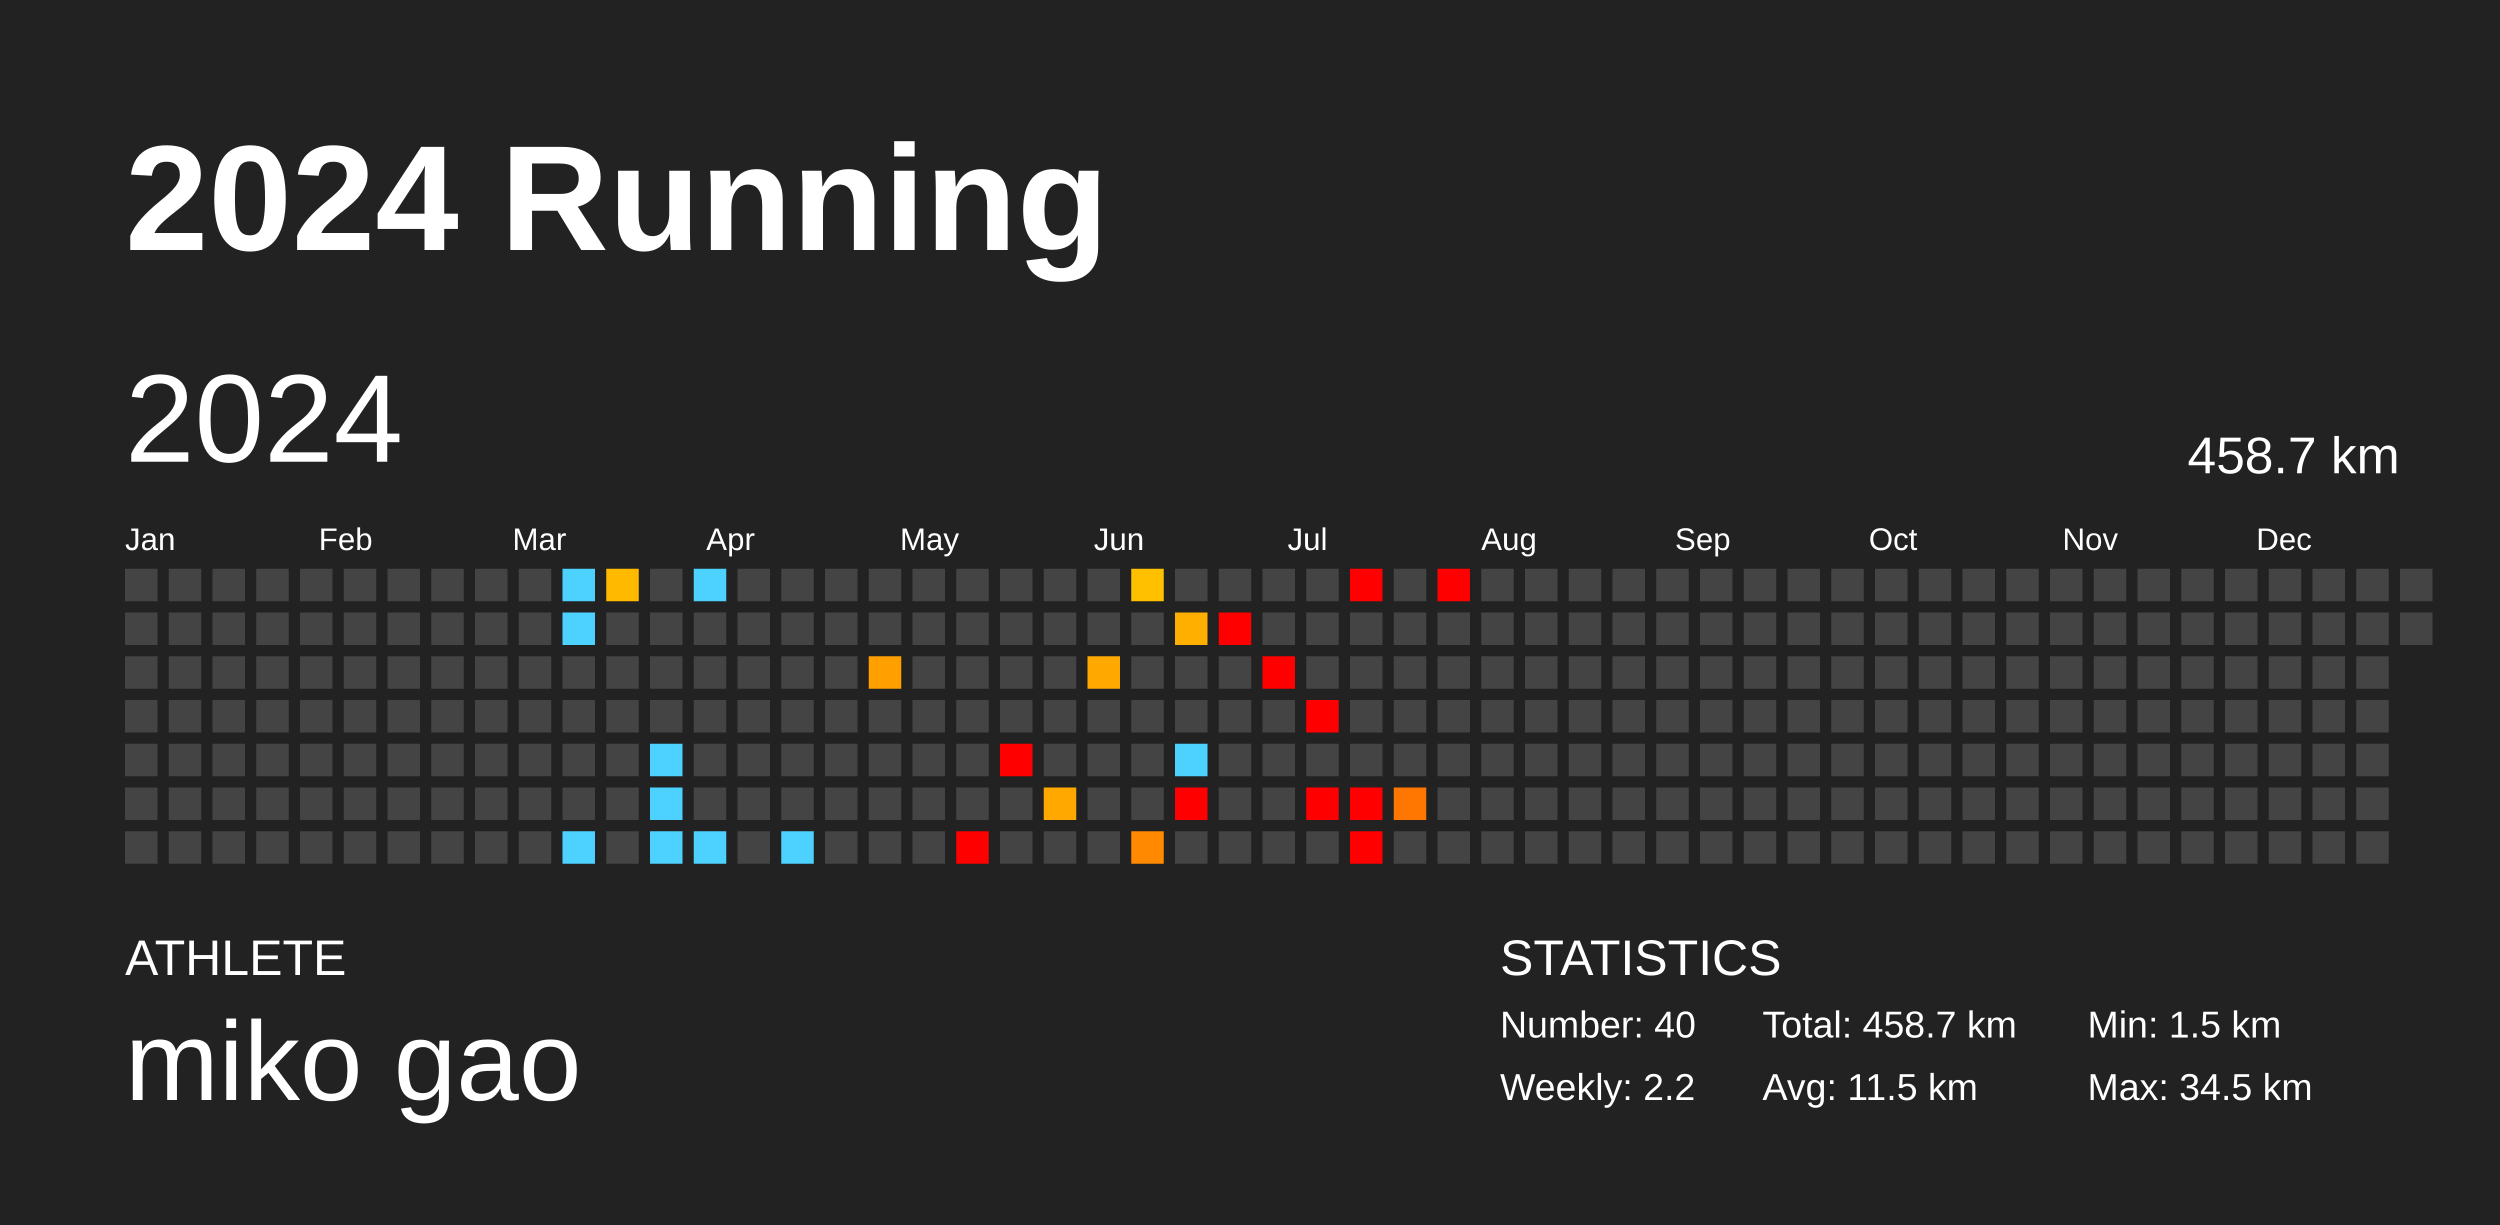
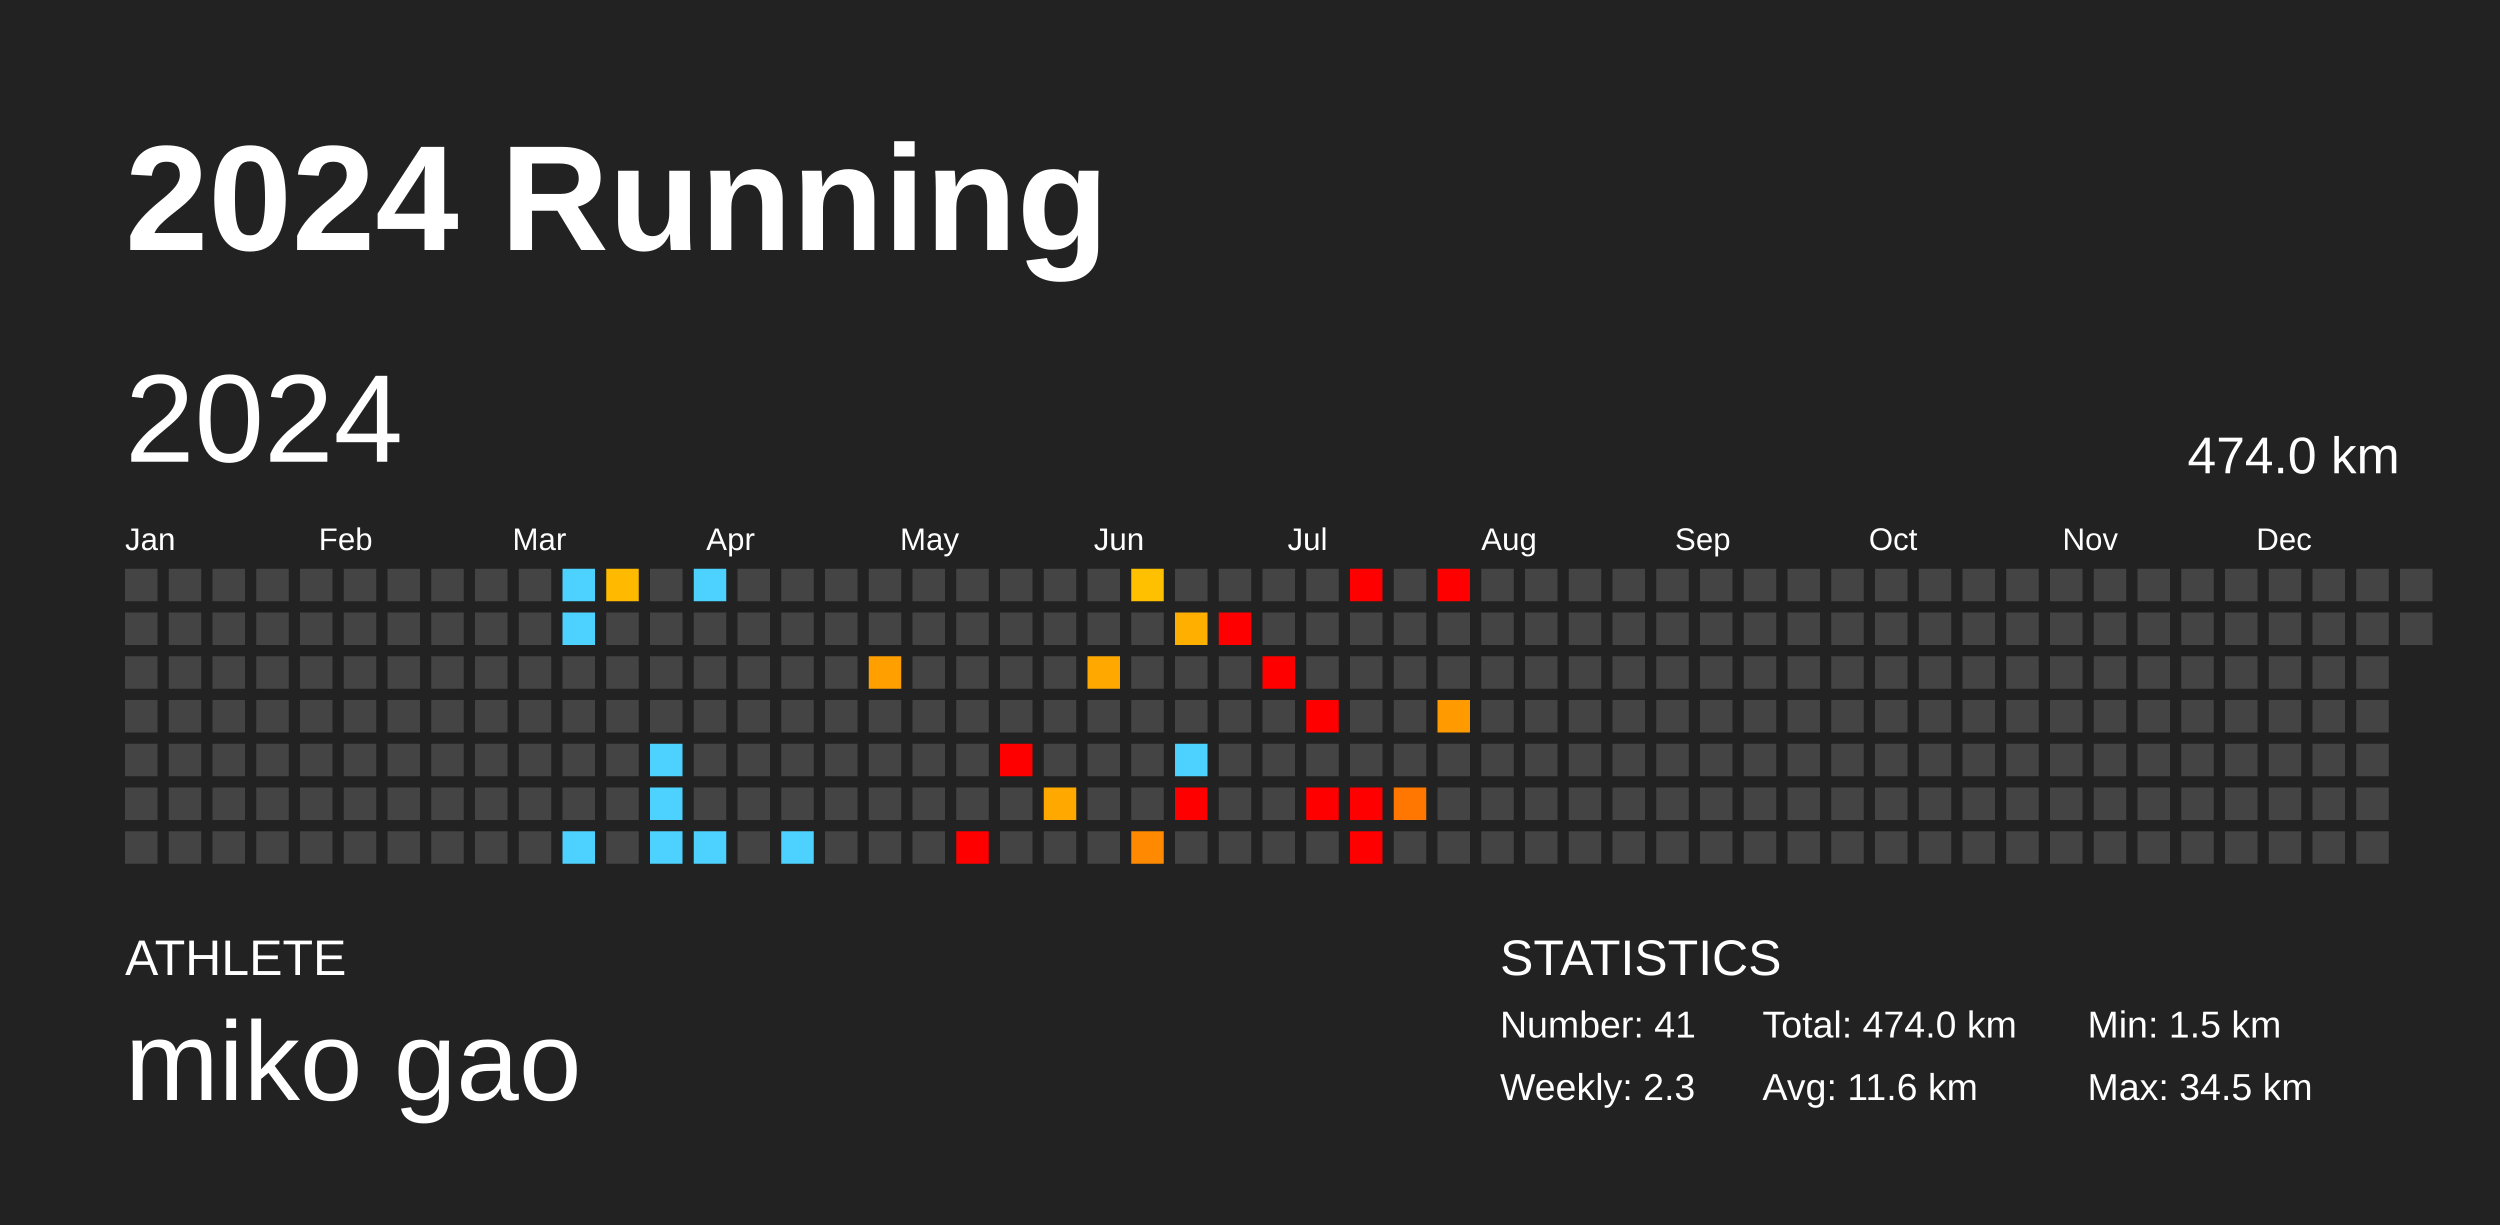
<svg xmlns="http://www.w3.org/2000/svg" baseProfile="full" height="98mm" version="1.1" viewBox="0,0,200,98" width="200mm">
  <defs />
  <rect fill="#222222" height="98" width="200" x="0" y="0" />
  <text fill="#FFFFFF" style="font-size:12px; font-family:Arial; font-weight:bold;" x="10" y="20">2024 Running</text>
  <text fill="#FFFFFF" style="font-size:4px; font-family:Arial" x="10" y="78">ATHLETE</text>
  <text fill="#FFFFFF" style="font-size:9px; font-family:Arial" x="10" y="88">miko gao</text>
  <text fill="#FFFFFF" style="font-size:4px; font-family:Arial" x="120" y="78">STATISTICS</text>
-   <text fill="#FFFFFF" style="font-size:3px; font-family:Arial" x="120" y="83">Number: 40</text>
-   <text fill="#FFFFFF" style="font-size:3px; font-family:Arial" x="120" y="88">Weekly: 2.2</text>
-   <text fill="#FFFFFF" style="font-size:3px; font-family:Arial" x="141" y="83">Total: 458.7 km</text>
-   <text fill="#FFFFFF" style="font-size:3px; font-family:Arial" x="141" y="88">Avg: 11.5 km</text>
+   <text fill="#FFFFFF" style="font-size:3px; font-family:Arial" x="120" y="83">Number: 41</text>
+   <text fill="#FFFFFF" style="font-size:3px; font-family:Arial" x="120" y="88">Weekly: 2.3</text>
+   <text fill="#FFFFFF" style="font-size:3px; font-family:Arial" x="141" y="83">Total: 474.0 km</text>
+   <text fill="#FFFFFF" style="font-size:3px; font-family:Arial" x="141" y="88">Avg: 11.6 km</text>
  <text fill="#FFFFFF" style="font-size:3px; font-family:Arial" x="167" y="83">Min: 1.5 km</text>
  <text fill="#FFFFFF" style="font-size:3px; font-family:Arial" x="167" y="88">Max: 34.5 km</text>
  <text dominant-baseline="hanging" fill="#FFFFFF" style="font-size:10.0px; font-family:Arial;" x="10" y="30">2024</text>
-   <text dominant-baseline="hanging" fill="#FFFFFF" style="font-size:4.125px; font-family:Arial;" x="175" y="35">458.7 km</text>
+   <text dominant-baseline="hanging" fill="#FFFFFF" style="font-size:4.125px; font-family:Arial;" x="175" y="35">474.0 km</text>
  <text fill="#FFFFFF" style="font-size:2.5px; font-family:Arial" x="10.0" y="44">Jan</text>
  <text fill="#FFFFFF" style="font-size:2.5px; font-family:Arial" x="25.5" y="44">Feb</text>
  <text fill="#FFFFFF" style="font-size:2.5px; font-family:Arial" x="41.0" y="44">Mar</text>
  <text fill="#FFFFFF" style="font-size:2.5px; font-family:Arial" x="56.5" y="44">Apr</text>
  <text fill="#FFFFFF" style="font-size:2.5px; font-family:Arial" x="72.0" y="44">May</text>
  <text fill="#FFFFFF" style="font-size:2.5px; font-family:Arial" x="87.5" y="44">Jun</text>
  <text fill="#FFFFFF" style="font-size:2.5px; font-family:Arial" x="103.0" y="44">Jul</text>
  <text fill="#FFFFFF" style="font-size:2.5px; font-family:Arial" x="118.5" y="44">Aug</text>
  <text fill="#FFFFFF" style="font-size:2.5px; font-family:Arial" x="134.0" y="44">Sep</text>
  <text fill="#FFFFFF" style="font-size:2.5px; font-family:Arial" x="149.5" y="44">Oct</text>
  <text fill="#FFFFFF" style="font-size:2.5px; font-family:Arial" x="165.0" y="44">Nov</text>
  <text fill="#FFFFFF" style="font-size:2.5px; font-family:Arial" x="180.5" y="44">Dec</text>
  <rect fill="#444444" height="2.6" width="2.6" x="10.0" y="45.5" />
  <rect fill="#444444" height="2.6" width="2.6" x="10.0" y="49.0" />
  <rect fill="#444444" height="2.6" width="2.6" x="10.0" y="52.5" />
  <rect fill="#444444" height="2.6" width="2.6" x="10.0" y="56.0" />
  <rect fill="#444444" height="2.6" width="2.6" x="10.0" y="59.5" />
  <rect fill="#444444" height="2.6" width="2.6" x="10.0" y="63.0" />
  <rect fill="#444444" height="2.6" width="2.6" x="10.0" y="66.5" />
  <rect fill="#444444" height="2.6" width="2.6" x="13.5" y="45.5" />
  <rect fill="#444444" height="2.6" width="2.6" x="13.5" y="49.0" />
  <rect fill="#444444" height="2.6" width="2.6" x="13.5" y="52.5" />
  <rect fill="#444444" height="2.6" width="2.6" x="13.5" y="56.0" />
  <rect fill="#444444" height="2.6" width="2.6" x="13.5" y="59.5" />
  <rect fill="#444444" height="2.6" width="2.6" x="13.5" y="63.0" />
  <rect fill="#444444" height="2.6" width="2.6" x="13.5" y="66.5" />
  <rect fill="#444444" height="2.6" width="2.6" x="17.0" y="45.5" />
  <rect fill="#444444" height="2.6" width="2.6" x="17.0" y="49.0" />
  <rect fill="#444444" height="2.6" width="2.6" x="17.0" y="52.5" />
  <rect fill="#444444" height="2.6" width="2.6" x="17.0" y="56.0" />
  <rect fill="#444444" height="2.6" width="2.6" x="17.0" y="59.5" />
  <rect fill="#444444" height="2.6" width="2.6" x="17.0" y="63.0" />
  <rect fill="#444444" height="2.6" width="2.6" x="17.0" y="66.5" />
  <rect fill="#444444" height="2.6" width="2.6" x="20.5" y="45.5" />
  <rect fill="#444444" height="2.6" width="2.6" x="20.5" y="49.0" />
  <rect fill="#444444" height="2.6" width="2.6" x="20.5" y="52.5" />
  <rect fill="#444444" height="2.6" width="2.6" x="20.5" y="56.0" />
  <rect fill="#444444" height="2.6" width="2.6" x="20.5" y="59.5" />
  <rect fill="#444444" height="2.6" width="2.6" x="20.5" y="63.0" />
  <rect fill="#444444" height="2.6" width="2.6" x="20.5" y="66.5" />
  <rect fill="#444444" height="2.6" width="2.6" x="24.0" y="45.5" />
  <rect fill="#444444" height="2.6" width="2.6" x="24.0" y="49.0" />
  <rect fill="#444444" height="2.6" width="2.6" x="24.0" y="52.5" />
  <rect fill="#444444" height="2.6" width="2.6" x="24.0" y="56.0" />
  <rect fill="#444444" height="2.6" width="2.6" x="24.0" y="59.5" />
  <rect fill="#444444" height="2.6" width="2.6" x="24.0" y="63.0" />
  <rect fill="#444444" height="2.6" width="2.6" x="24.0" y="66.5" />
  <rect fill="#444444" height="2.6" width="2.6" x="27.5" y="45.5" />
  <rect fill="#444444" height="2.6" width="2.6" x="27.5" y="49.0" />
  <rect fill="#444444" height="2.6" width="2.6" x="27.5" y="52.5" />
  <rect fill="#444444" height="2.6" width="2.6" x="27.5" y="56.0" />
  <rect fill="#444444" height="2.6" width="2.6" x="27.5" y="59.5" />
  <rect fill="#444444" height="2.6" width="2.6" x="27.5" y="63.0" />
  <rect fill="#444444" height="2.6" width="2.6" x="27.5" y="66.5" />
  <rect fill="#444444" height="2.6" width="2.6" x="31.0" y="45.5" />
  <rect fill="#444444" height="2.6" width="2.6" x="31.0" y="49.0" />
  <rect fill="#444444" height="2.6" width="2.6" x="31.0" y="52.5" />
  <rect fill="#444444" height="2.6" width="2.6" x="31.0" y="56.0" />
  <rect fill="#444444" height="2.6" width="2.6" x="31.0" y="59.5" />
  <rect fill="#444444" height="2.6" width="2.6" x="31.0" y="63.0" />
  <rect fill="#444444" height="2.6" width="2.6" x="31.0" y="66.5" />
  <rect fill="#444444" height="2.6" width="2.6" x="34.5" y="45.5" />
  <rect fill="#444444" height="2.6" width="2.6" x="34.5" y="49.0" />
  <rect fill="#444444" height="2.6" width="2.6" x="34.5" y="52.5" />
  <rect fill="#444444" height="2.6" width="2.6" x="34.5" y="56.0" />
  <rect fill="#444444" height="2.6" width="2.6" x="34.5" y="59.5" />
  <rect fill="#444444" height="2.6" width="2.6" x="34.5" y="63.0" />
  <rect fill="#444444" height="2.6" width="2.6" x="34.5" y="66.5" />
  <rect fill="#444444" height="2.6" width="2.6" x="38.0" y="45.5" />
  <rect fill="#444444" height="2.6" width="2.6" x="38.0" y="49.0" />
  <rect fill="#444444" height="2.6" width="2.6" x="38.0" y="52.5" />
  <rect fill="#444444" height="2.6" width="2.6" x="38.0" y="56.0" />
  <rect fill="#444444" height="2.6" width="2.6" x="38.0" y="59.5" />
  <rect fill="#444444" height="2.6" width="2.6" x="38.0" y="63.0" />
  <rect fill="#444444" height="2.6" width="2.6" x="38.0" y="66.5" />
  <rect fill="#444444" height="2.6" width="2.6" x="41.5" y="45.5" />
  <rect fill="#444444" height="2.6" width="2.6" x="41.5" y="49.0" />
  <rect fill="#444444" height="2.6" width="2.6" x="41.5" y="52.5" />
  <rect fill="#444444" height="2.6" width="2.6" x="41.5" y="56.0" />
  <rect fill="#444444" height="2.6" width="2.6" x="41.5" y="59.5" />
  <rect fill="#444444" height="2.6" width="2.6" x="41.5" y="63.0" />
  <rect fill="#444444" height="2.6" width="2.6" x="41.5" y="66.5" />
  <rect fill="#4dd2ff" height="2.6" width="2.6" x="45.0" y="45.5" />
  <rect fill="#4dd2ff" height="2.6" width="2.6" x="45.0" y="49.0" />
  <rect fill="#444444" height="2.6" width="2.6" x="45.0" y="52.5" />
  <rect fill="#444444" height="2.6" width="2.6" x="45.0" y="56.0" />
  <rect fill="#444444" height="2.6" width="2.6" x="45.0" y="59.5" />
  <rect fill="#444444" height="2.6" width="2.6" x="45.0" y="63.0" />
  <rect fill="#4dd2ff" height="2.6" width="2.6" x="45.0" y="66.5" />
  <rect fill="#ffba00" height="2.6" width="2.6" x="48.5" y="45.5" />
  <rect fill="#444444" height="2.6" width="2.6" x="48.5" y="49.0" />
  <rect fill="#444444" height="2.6" width="2.6" x="48.5" y="52.5" />
  <rect fill="#444444" height="2.6" width="2.6" x="48.5" y="56.0" />
  <rect fill="#444444" height="2.6" width="2.6" x="48.5" y="59.5" />
  <rect fill="#444444" height="2.6" width="2.6" x="48.5" y="63.0" />
  <rect fill="#444444" height="2.6" width="2.6" x="48.5" y="66.5" />
  <rect fill="#444444" height="2.6" width="2.6" x="52.0" y="45.5" />
  <rect fill="#444444" height="2.6" width="2.6" x="52.0" y="49.0" />
  <rect fill="#444444" height="2.6" width="2.6" x="52.0" y="52.5" />
  <rect fill="#444444" height="2.6" width="2.6" x="52.0" y="56.0" />
  <rect fill="#4dd2ff" height="2.6" width="2.6" x="52.0" y="59.5" />
  <rect fill="#4dd2ff" height="2.6" width="2.6" x="52.0" y="63.0" />
  <rect fill="#4dd2ff" height="2.6" width="2.6" x="52.0" y="66.5" />
  <rect fill="#4dd2ff" height="2.6" width="2.6" x="55.5" y="45.5" />
  <rect fill="#444444" height="2.6" width="2.6" x="55.5" y="49.0" />
  <rect fill="#444444" height="2.6" width="2.6" x="55.5" y="52.5" />
  <rect fill="#444444" height="2.6" width="2.6" x="55.5" y="56.0" />
  <rect fill="#444444" height="2.6" width="2.6" x="55.5" y="59.5" />
  <rect fill="#444444" height="2.6" width="2.6" x="55.5" y="63.0" />
  <rect fill="#4dd2ff" height="2.6" width="2.6" x="55.5" y="66.5" />
  <rect fill="#444444" height="2.6" width="2.6" x="59.0" y="45.5" />
  <rect fill="#444444" height="2.6" width="2.6" x="59.0" y="49.0" />
  <rect fill="#444444" height="2.6" width="2.6" x="59.0" y="52.5" />
  <rect fill="#444444" height="2.6" width="2.6" x="59.0" y="56.0" />
  <rect fill="#444444" height="2.6" width="2.6" x="59.0" y="59.5" />
  <rect fill="#444444" height="2.6" width="2.6" x="59.0" y="63.0" />
  <rect fill="#444444" height="2.6" width="2.6" x="59.0" y="66.5" />
  <rect fill="#444444" height="2.6" width="2.6" x="62.5" y="45.5" />
  <rect fill="#444444" height="2.6" width="2.6" x="62.5" y="49.0" />
  <rect fill="#444444" height="2.6" width="2.6" x="62.5" y="52.5" />
  <rect fill="#444444" height="2.6" width="2.6" x="62.5" y="56.0" />
  <rect fill="#444444" height="2.6" width="2.6" x="62.5" y="59.5" />
  <rect fill="#444444" height="2.6" width="2.6" x="62.5" y="63.0" />
  <rect fill="#4dd2ff" height="2.6" width="2.6" x="62.5" y="66.5" />
  <rect fill="#444444" height="2.6" width="2.6" x="66.0" y="45.5" />
  <rect fill="#444444" height="2.6" width="2.6" x="66.0" y="49.0" />
  <rect fill="#444444" height="2.6" width="2.6" x="66.0" y="52.5" />
  <rect fill="#444444" height="2.6" width="2.6" x="66.0" y="56.0" />
  <rect fill="#444444" height="2.6" width="2.6" x="66.0" y="59.5" />
  <rect fill="#444444" height="2.6" width="2.6" x="66.0" y="63.0" />
  <rect fill="#444444" height="2.6" width="2.6" x="66.0" y="66.5" />
  <rect fill="#444444" height="2.6" width="2.6" x="69.5" y="45.5" />
  <rect fill="#444444" height="2.6" width="2.6" x="69.5" y="49.0" />
  <rect fill="#ffa000" height="2.6" width="2.6" x="69.5" y="52.5" />
  <rect fill="#444444" height="2.6" width="2.6" x="69.5" y="56.0" />
  <rect fill="#444444" height="2.6" width="2.6" x="69.5" y="59.5" />
  <rect fill="#444444" height="2.6" width="2.6" x="69.5" y="63.0" />
  <rect fill="#444444" height="2.6" width="2.6" x="69.5" y="66.5" />
  <rect fill="#444444" height="2.6" width="2.6" x="73.0" y="45.5" />
  <rect fill="#444444" height="2.6" width="2.6" x="73.0" y="49.0" />
  <rect fill="#444444" height="2.6" width="2.6" x="73.0" y="52.5" />
  <rect fill="#444444" height="2.6" width="2.6" x="73.0" y="56.0" />
  <rect fill="#444444" height="2.6" width="2.6" x="73.0" y="59.5" />
  <rect fill="#444444" height="2.6" width="2.6" x="73.0" y="63.0" />
  <rect fill="#444444" height="2.6" width="2.6" x="73.0" y="66.5" />
  <rect fill="#444444" height="2.6" width="2.6" x="76.5" y="45.5" />
  <rect fill="#444444" height="2.6" width="2.6" x="76.5" y="49.0" />
  <rect fill="#444444" height="2.6" width="2.6" x="76.5" y="52.5" />
  <rect fill="#444444" height="2.6" width="2.6" x="76.5" y="56.0" />
  <rect fill="#444444" height="2.6" width="2.6" x="76.5" y="59.5" />
  <rect fill="#444444" height="2.6" width="2.6" x="76.5" y="63.0" />
  <rect fill="red" height="2.6" width="2.6" x="76.5" y="66.5" />
  <rect fill="#444444" height="2.6" width="2.6" x="80.0" y="45.5" />
  <rect fill="#444444" height="2.6" width="2.6" x="80.0" y="49.0" />
  <rect fill="#444444" height="2.6" width="2.6" x="80.0" y="52.5" />
  <rect fill="#444444" height="2.6" width="2.6" x="80.0" y="56.0" />
  <rect fill="red" height="2.6" width="2.6" x="80.0" y="59.5" />
  <rect fill="#444444" height="2.6" width="2.6" x="80.0" y="63.0" />
  <rect fill="#444444" height="2.6" width="2.6" x="80.0" y="66.5" />
  <rect fill="#444444" height="2.6" width="2.6" x="83.5" y="45.5" />
  <rect fill="#444444" height="2.6" width="2.6" x="83.5" y="49.0" />
  <rect fill="#444444" height="2.6" width="2.6" x="83.5" y="52.5" />
  <rect fill="#444444" height="2.6" width="2.6" x="83.5" y="56.0" />
  <rect fill="#444444" height="2.6" width="2.6" x="83.5" y="59.5" />
  <rect fill="#ffa900" height="2.6" width="2.6" x="83.5" y="63.0" />
  <rect fill="#444444" height="2.6" width="2.6" x="83.5" y="66.5" />
  <rect fill="#444444" height="2.6" width="2.6" x="87.0" y="45.5" />
  <rect fill="#444444" height="2.6" width="2.6" x="87.0" y="49.0" />
  <rect fill="#ffa900" height="2.6" width="2.6" x="87.0" y="52.5" />
  <rect fill="#444444" height="2.6" width="2.6" x="87.0" y="56.0" />
  <rect fill="#444444" height="2.6" width="2.6" x="87.0" y="59.5" />
  <rect fill="#444444" height="2.6" width="2.6" x="87.0" y="63.0" />
  <rect fill="#444444" height="2.6" width="2.6" x="87.0" y="66.5" />
  <rect fill="#ffc000" height="2.6" width="2.6" x="90.5" y="45.5" />
  <rect fill="#444444" height="2.6" width="2.6" x="90.5" y="49.0" />
  <rect fill="#444444" height="2.6" width="2.6" x="90.5" y="52.5" />
  <rect fill="#444444" height="2.6" width="2.6" x="90.5" y="56.0" />
  <rect fill="#444444" height="2.6" width="2.6" x="90.5" y="59.5" />
  <rect fill="#444444" height="2.6" width="2.6" x="90.5" y="63.0" />
  <rect fill="#ff8900" height="2.6" width="2.6" x="90.5" y="66.5" />
  <rect fill="#444444" height="2.6" width="2.6" x="94.0" y="45.5" />
  <rect fill="#ffaf00" height="2.6" width="2.6" x="94.0" y="49.0" />
  <rect fill="#444444" height="2.6" width="2.6" x="94.0" y="52.5" />
  <rect fill="#444444" height="2.6" width="2.6" x="94.0" y="56.0" />
  <rect fill="#4dd2ff" height="2.6" width="2.6" x="94.0" y="59.5" />
  <rect fill="red" height="2.6" width="2.6" x="94.0" y="63.0" />
  <rect fill="#444444" height="2.6" width="2.6" x="94.0" y="66.5" />
  <rect fill="#444444" height="2.6" width="2.6" x="97.5" y="45.5" />
  <rect fill="red" height="2.6" width="2.6" x="97.5" y="49.0" />
  <rect fill="#444444" height="2.6" width="2.6" x="97.5" y="52.5" />
  <rect fill="#444444" height="2.6" width="2.6" x="97.5" y="56.0" />
  <rect fill="#444444" height="2.6" width="2.6" x="97.5" y="59.5" />
  <rect fill="#444444" height="2.6" width="2.6" x="97.5" y="63.0" />
  <rect fill="#444444" height="2.6" width="2.6" x="97.5" y="66.5" />
  <rect fill="#444444" height="2.6" width="2.6" x="101.0" y="45.5" />
  <rect fill="#444444" height="2.6" width="2.6" x="101.0" y="49.0" />
  <rect fill="red" height="2.6" width="2.6" x="101.0" y="52.5" />
  <rect fill="#444444" height="2.6" width="2.6" x="101.0" y="56.0" />
  <rect fill="#444444" height="2.6" width="2.6" x="101.0" y="59.5" />
  <rect fill="#444444" height="2.6" width="2.6" x="101.0" y="63.0" />
  <rect fill="#444444" height="2.6" width="2.6" x="101.0" y="66.5" />
  <rect fill="#444444" height="2.6" width="2.6" x="104.5" y="45.5" />
  <rect fill="#444444" height="2.6" width="2.6" x="104.5" y="49.0" />
  <rect fill="#444444" height="2.6" width="2.6" x="104.5" y="52.5" />
  <rect fill="red" height="2.6" width="2.6" x="104.5" y="56.0" />
  <rect fill="#444444" height="2.6" width="2.6" x="104.5" y="59.5" />
  <rect fill="red" height="2.6" width="2.6" x="104.5" y="63.0" />
  <rect fill="#444444" height="2.6" width="2.6" x="104.5" y="66.5" />
  <rect fill="red" height="2.6" width="2.6" x="108.0" y="45.5" />
  <rect fill="#444444" height="2.6" width="2.6" x="108.0" y="49.0" />
  <rect fill="#444444" height="2.6" width="2.6" x="108.0" y="52.5" />
  <rect fill="#444444" height="2.6" width="2.6" x="108.0" y="56.0" />
  <rect fill="#444444" height="2.6" width="2.6" x="108.0" y="59.5" />
  <rect fill="red" height="2.6" width="2.6" x="108.0" y="63.0" />
  <rect fill="red" height="2.6" width="2.6" x="108.0" y="66.5" />
  <rect fill="#444444" height="2.6" width="2.6" x="111.5" y="45.5" />
  <rect fill="#444444" height="2.6" width="2.6" x="111.5" y="49.0" />
  <rect fill="#444444" height="2.6" width="2.6" x="111.5" y="52.5" />
  <rect fill="#444444" height="2.6" width="2.6" x="111.5" y="56.0" />
  <rect fill="#444444" height="2.6" width="2.6" x="111.5" y="59.5" />
  <rect fill="#ff7700" height="2.6" width="2.6" x="111.5" y="63.0" />
  <rect fill="#444444" height="2.6" width="2.6" x="111.5" y="66.5" />
  <rect fill="red" height="2.6" width="2.6" x="115.0" y="45.5" />
  <rect fill="#444444" height="2.6" width="2.6" x="115.0" y="49.0" />
  <rect fill="#444444" height="2.6" width="2.6" x="115.0" y="52.5" />
-   <rect fill="#444444" height="2.6" width="2.6" x="115.0" y="56.0" />
+   <rect fill="#ff9b00" height="2.6" width="2.6" x="115.0" y="56.0" />
  <rect fill="#444444" height="2.6" width="2.6" x="115.0" y="59.5" />
  <rect fill="#444444" height="2.6" width="2.6" x="115.0" y="63.0" />
  <rect fill="#444444" height="2.6" width="2.6" x="115.0" y="66.5" />
  <rect fill="#444444" height="2.6" width="2.6" x="118.5" y="45.5" />
  <rect fill="#444444" height="2.6" width="2.6" x="118.5" y="49.0" />
  <rect fill="#444444" height="2.6" width="2.6" x="118.5" y="52.5" />
  <rect fill="#444444" height="2.6" width="2.6" x="118.5" y="56.0" />
  <rect fill="#444444" height="2.6" width="2.6" x="118.5" y="59.5" />
  <rect fill="#444444" height="2.6" width="2.6" x="118.5" y="63.0" />
  <rect fill="#444444" height="2.6" width="2.6" x="118.5" y="66.5" />
  <rect fill="#444444" height="2.6" width="2.6" x="122.0" y="45.5" />
  <rect fill="#444444" height="2.6" width="2.6" x="122.0" y="49.0" />
  <rect fill="#444444" height="2.6" width="2.6" x="122.0" y="52.5" />
  <rect fill="#444444" height="2.6" width="2.6" x="122.0" y="56.0" />
  <rect fill="#444444" height="2.6" width="2.6" x="122.0" y="59.5" />
  <rect fill="#444444" height="2.6" width="2.6" x="122.0" y="63.0" />
  <rect fill="#444444" height="2.6" width="2.6" x="122.0" y="66.5" />
  <rect fill="#444444" height="2.6" width="2.6" x="125.5" y="45.5" />
  <rect fill="#444444" height="2.6" width="2.6" x="125.5" y="49.0" />
  <rect fill="#444444" height="2.6" width="2.6" x="125.5" y="52.5" />
  <rect fill="#444444" height="2.6" width="2.6" x="125.5" y="56.0" />
  <rect fill="#444444" height="2.6" width="2.6" x="125.5" y="59.5" />
  <rect fill="#444444" height="2.6" width="2.6" x="125.5" y="63.0" />
  <rect fill="#444444" height="2.6" width="2.6" x="125.5" y="66.5" />
  <rect fill="#444444" height="2.6" width="2.6" x="129.0" y="45.5" />
  <rect fill="#444444" height="2.6" width="2.6" x="129.0" y="49.0" />
  <rect fill="#444444" height="2.6" width="2.6" x="129.0" y="52.5" />
  <rect fill="#444444" height="2.6" width="2.6" x="129.0" y="56.0" />
  <rect fill="#444444" height="2.6" width="2.6" x="129.0" y="59.5" />
  <rect fill="#444444" height="2.6" width="2.6" x="129.0" y="63.0" />
  <rect fill="#444444" height="2.6" width="2.6" x="129.0" y="66.5" />
  <rect fill="#444444" height="2.6" width="2.6" x="132.5" y="45.5" />
  <rect fill="#444444" height="2.6" width="2.6" x="132.5" y="49.0" />
  <rect fill="#444444" height="2.6" width="2.6" x="132.5" y="52.5" />
  <rect fill="#444444" height="2.6" width="2.6" x="132.5" y="56.0" />
  <rect fill="#444444" height="2.6" width="2.6" x="132.5" y="59.5" />
  <rect fill="#444444" height="2.6" width="2.6" x="132.5" y="63.0" />
  <rect fill="#444444" height="2.6" width="2.6" x="132.5" y="66.5" />
  <rect fill="#444444" height="2.6" width="2.6" x="136.0" y="45.5" />
  <rect fill="#444444" height="2.6" width="2.6" x="136.0" y="49.0" />
  <rect fill="#444444" height="2.6" width="2.6" x="136.0" y="52.5" />
  <rect fill="#444444" height="2.6" width="2.6" x="136.0" y="56.0" />
  <rect fill="#444444" height="2.6" width="2.6" x="136.0" y="59.5" />
  <rect fill="#444444" height="2.6" width="2.6" x="136.0" y="63.0" />
  <rect fill="#444444" height="2.6" width="2.6" x="136.0" y="66.5" />
  <rect fill="#444444" height="2.6" width="2.6" x="139.5" y="45.5" />
  <rect fill="#444444" height="2.6" width="2.6" x="139.5" y="49.0" />
  <rect fill="#444444" height="2.6" width="2.6" x="139.5" y="52.5" />
  <rect fill="#444444" height="2.6" width="2.6" x="139.5" y="56.0" />
  <rect fill="#444444" height="2.6" width="2.6" x="139.5" y="59.5" />
  <rect fill="#444444" height="2.6" width="2.6" x="139.5" y="63.0" />
  <rect fill="#444444" height="2.6" width="2.6" x="139.5" y="66.5" />
  <rect fill="#444444" height="2.6" width="2.6" x="143.0" y="45.5" />
  <rect fill="#444444" height="2.6" width="2.6" x="143.0" y="49.0" />
  <rect fill="#444444" height="2.6" width="2.6" x="143.0" y="52.5" />
  <rect fill="#444444" height="2.6" width="2.6" x="143.0" y="56.0" />
  <rect fill="#444444" height="2.6" width="2.6" x="143.0" y="59.5" />
  <rect fill="#444444" height="2.6" width="2.6" x="143.0" y="63.0" />
  <rect fill="#444444" height="2.6" width="2.6" x="143.0" y="66.5" />
  <rect fill="#444444" height="2.6" width="2.6" x="146.5" y="45.5" />
  <rect fill="#444444" height="2.6" width="2.6" x="146.5" y="49.0" />
  <rect fill="#444444" height="2.6" width="2.6" x="146.5" y="52.5" />
  <rect fill="#444444" height="2.6" width="2.6" x="146.5" y="56.0" />
  <rect fill="#444444" height="2.6" width="2.6" x="146.5" y="59.5" />
  <rect fill="#444444" height="2.6" width="2.6" x="146.5" y="63.0" />
  <rect fill="#444444" height="2.6" width="2.6" x="146.5" y="66.5" />
  <rect fill="#444444" height="2.6" width="2.6" x="150.0" y="45.5" />
  <rect fill="#444444" height="2.6" width="2.6" x="150.0" y="49.0" />
  <rect fill="#444444" height="2.6" width="2.6" x="150.0" y="52.5" />
  <rect fill="#444444" height="2.6" width="2.6" x="150.0" y="56.0" />
  <rect fill="#444444" height="2.6" width="2.6" x="150.0" y="59.5" />
  <rect fill="#444444" height="2.6" width="2.6" x="150.0" y="63.0" />
  <rect fill="#444444" height="2.6" width="2.6" x="150.0" y="66.5" />
  <rect fill="#444444" height="2.6" width="2.6" x="153.5" y="45.5" />
  <rect fill="#444444" height="2.6" width="2.6" x="153.5" y="49.0" />
  <rect fill="#444444" height="2.6" width="2.6" x="153.5" y="52.5" />
  <rect fill="#444444" height="2.6" width="2.6" x="153.5" y="56.0" />
  <rect fill="#444444" height="2.6" width="2.6" x="153.5" y="59.5" />
  <rect fill="#444444" height="2.6" width="2.6" x="153.5" y="63.0" />
  <rect fill="#444444" height="2.6" width="2.6" x="153.5" y="66.5" />
  <rect fill="#444444" height="2.6" width="2.6" x="157.0" y="45.5" />
  <rect fill="#444444" height="2.6" width="2.6" x="157.0" y="49.0" />
  <rect fill="#444444" height="2.6" width="2.6" x="157.0" y="52.5" />
  <rect fill="#444444" height="2.6" width="2.6" x="157.0" y="56.0" />
  <rect fill="#444444" height="2.6" width="2.6" x="157.0" y="59.5" />
  <rect fill="#444444" height="2.6" width="2.6" x="157.0" y="63.0" />
  <rect fill="#444444" height="2.6" width="2.6" x="157.0" y="66.5" />
  <rect fill="#444444" height="2.6" width="2.6" x="160.5" y="45.5" />
  <rect fill="#444444" height="2.6" width="2.6" x="160.5" y="49.0" />
  <rect fill="#444444" height="2.6" width="2.6" x="160.5" y="52.5" />
  <rect fill="#444444" height="2.6" width="2.6" x="160.5" y="56.0" />
  <rect fill="#444444" height="2.6" width="2.6" x="160.5" y="59.5" />
  <rect fill="#444444" height="2.6" width="2.6" x="160.5" y="63.0" />
  <rect fill="#444444" height="2.6" width="2.6" x="160.5" y="66.5" />
  <rect fill="#444444" height="2.6" width="2.6" x="164.0" y="45.5" />
  <rect fill="#444444" height="2.6" width="2.6" x="164.0" y="49.0" />
  <rect fill="#444444" height="2.6" width="2.6" x="164.0" y="52.5" />
  <rect fill="#444444" height="2.6" width="2.6" x="164.0" y="56.0" />
  <rect fill="#444444" height="2.6" width="2.6" x="164.0" y="59.5" />
  <rect fill="#444444" height="2.6" width="2.6" x="164.0" y="63.0" />
  <rect fill="#444444" height="2.6" width="2.6" x="164.0" y="66.5" />
  <rect fill="#444444" height="2.6" width="2.6" x="167.5" y="45.5" />
  <rect fill="#444444" height="2.6" width="2.6" x="167.5" y="49.0" />
  <rect fill="#444444" height="2.6" width="2.6" x="167.5" y="52.5" />
  <rect fill="#444444" height="2.6" width="2.6" x="167.5" y="56.0" />
  <rect fill="#444444" height="2.6" width="2.6" x="167.5" y="59.5" />
  <rect fill="#444444" height="2.6" width="2.6" x="167.5" y="63.0" />
  <rect fill="#444444" height="2.6" width="2.6" x="167.5" y="66.5" />
  <rect fill="#444444" height="2.6" width="2.6" x="171.0" y="45.5" />
  <rect fill="#444444" height="2.6" width="2.6" x="171.0" y="49.0" />
  <rect fill="#444444" height="2.6" width="2.6" x="171.0" y="52.5" />
  <rect fill="#444444" height="2.6" width="2.6" x="171.0" y="56.0" />
  <rect fill="#444444" height="2.6" width="2.6" x="171.0" y="59.5" />
  <rect fill="#444444" height="2.6" width="2.6" x="171.0" y="63.0" />
  <rect fill="#444444" height="2.6" width="2.6" x="171.0" y="66.5" />
  <rect fill="#444444" height="2.6" width="2.6" x="174.5" y="45.5" />
  <rect fill="#444444" height="2.6" width="2.6" x="174.5" y="49.0" />
  <rect fill="#444444" height="2.6" width="2.6" x="174.5" y="52.5" />
  <rect fill="#444444" height="2.6" width="2.6" x="174.5" y="56.0" />
  <rect fill="#444444" height="2.6" width="2.6" x="174.5" y="59.5" />
  <rect fill="#444444" height="2.6" width="2.6" x="174.5" y="63.0" />
  <rect fill="#444444" height="2.6" width="2.6" x="174.5" y="66.5" />
  <rect fill="#444444" height="2.6" width="2.6" x="178.0" y="45.5" />
  <rect fill="#444444" height="2.6" width="2.6" x="178.0" y="49.0" />
  <rect fill="#444444" height="2.6" width="2.6" x="178.0" y="52.5" />
  <rect fill="#444444" height="2.6" width="2.6" x="178.0" y="56.0" />
  <rect fill="#444444" height="2.6" width="2.6" x="178.0" y="59.5" />
  <rect fill="#444444" height="2.6" width="2.6" x="178.0" y="63.0" />
  <rect fill="#444444" height="2.6" width="2.6" x="178.0" y="66.5" />
  <rect fill="#444444" height="2.6" width="2.6" x="181.5" y="45.5" />
  <rect fill="#444444" height="2.6" width="2.6" x="181.5" y="49.0" />
  <rect fill="#444444" height="2.6" width="2.6" x="181.5" y="52.5" />
  <rect fill="#444444" height="2.6" width="2.6" x="181.5" y="56.0" />
  <rect fill="#444444" height="2.6" width="2.6" x="181.5" y="59.5" />
  <rect fill="#444444" height="2.6" width="2.6" x="181.5" y="63.0" />
  <rect fill="#444444" height="2.6" width="2.6" x="181.5" y="66.5" />
  <rect fill="#444444" height="2.6" width="2.6" x="185.0" y="45.5" />
  <rect fill="#444444" height="2.6" width="2.6" x="185.0" y="49.0" />
  <rect fill="#444444" height="2.6" width="2.6" x="185.0" y="52.5" />
  <rect fill="#444444" height="2.6" width="2.6" x="185.0" y="56.0" />
  <rect fill="#444444" height="2.6" width="2.6" x="185.0" y="59.5" />
  <rect fill="#444444" height="2.6" width="2.6" x="185.0" y="63.0" />
  <rect fill="#444444" height="2.6" width="2.6" x="185.0" y="66.5" />
  <rect fill="#444444" height="2.6" width="2.6" x="188.5" y="45.5" />
  <rect fill="#444444" height="2.6" width="2.6" x="188.5" y="49.0" />
  <rect fill="#444444" height="2.6" width="2.6" x="188.5" y="52.5" />
  <rect fill="#444444" height="2.6" width="2.6" x="188.5" y="56.0" />
  <rect fill="#444444" height="2.6" width="2.6" x="188.5" y="59.5" />
  <rect fill="#444444" height="2.6" width="2.6" x="188.5" y="63.0" />
  <rect fill="#444444" height="2.6" width="2.6" x="188.5" y="66.5" />
  <rect fill="#444444" height="2.6" width="2.6" x="192.0" y="45.5" />
  <rect fill="#444444" height="2.6" width="2.6" x="192.0" y="49.0" />
</svg>
